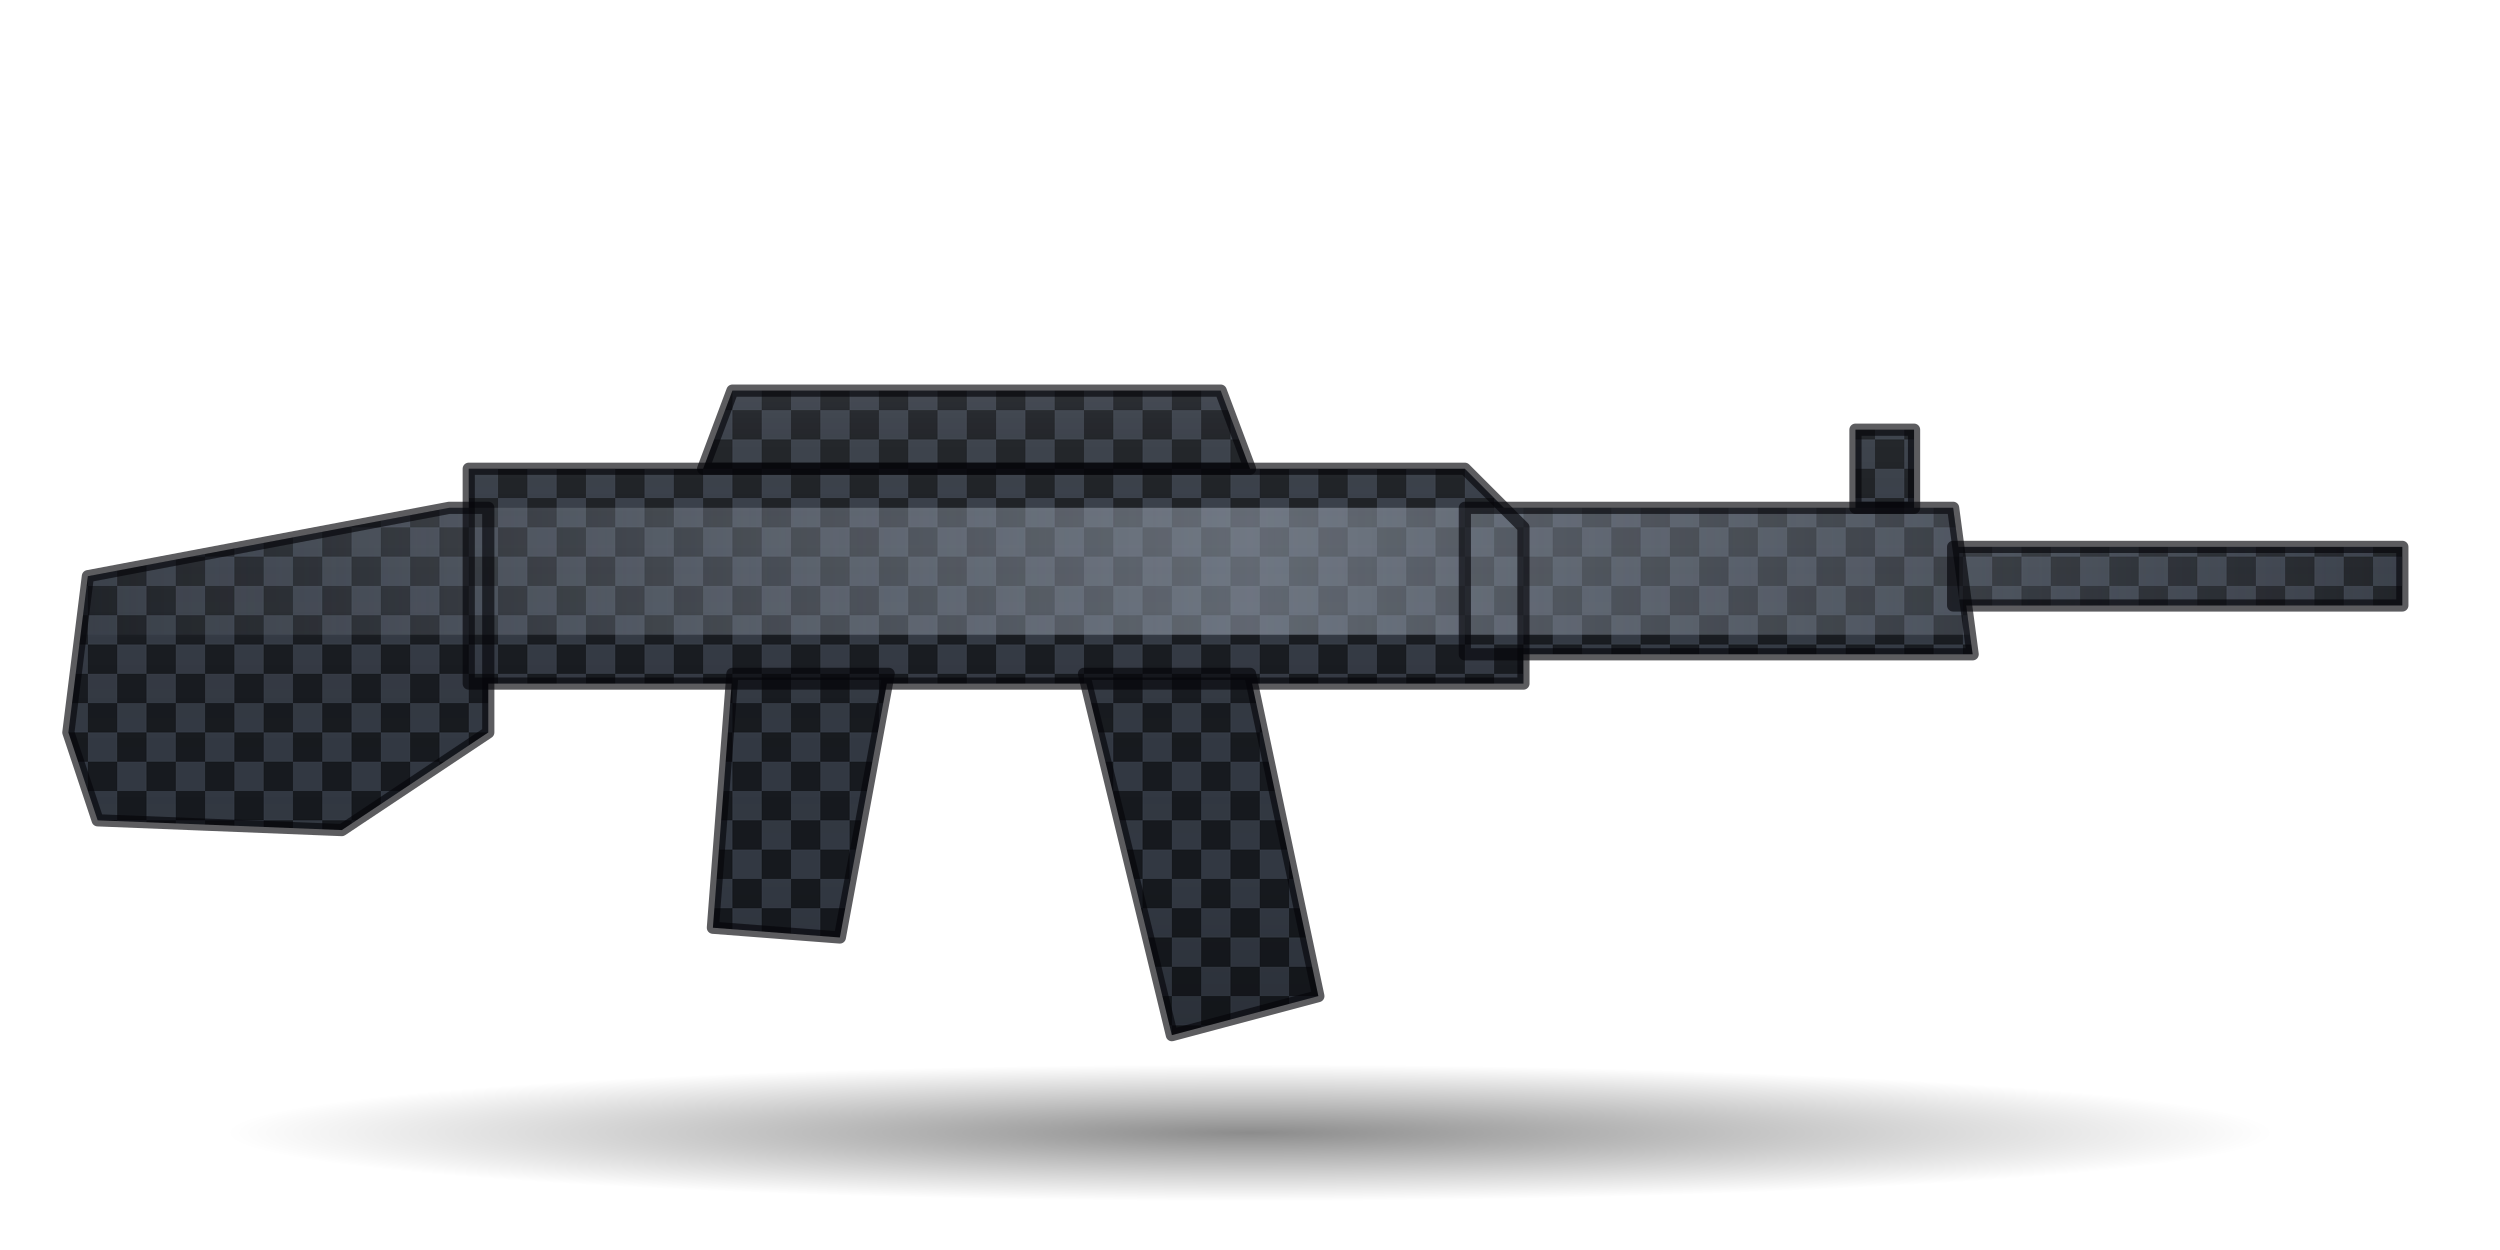
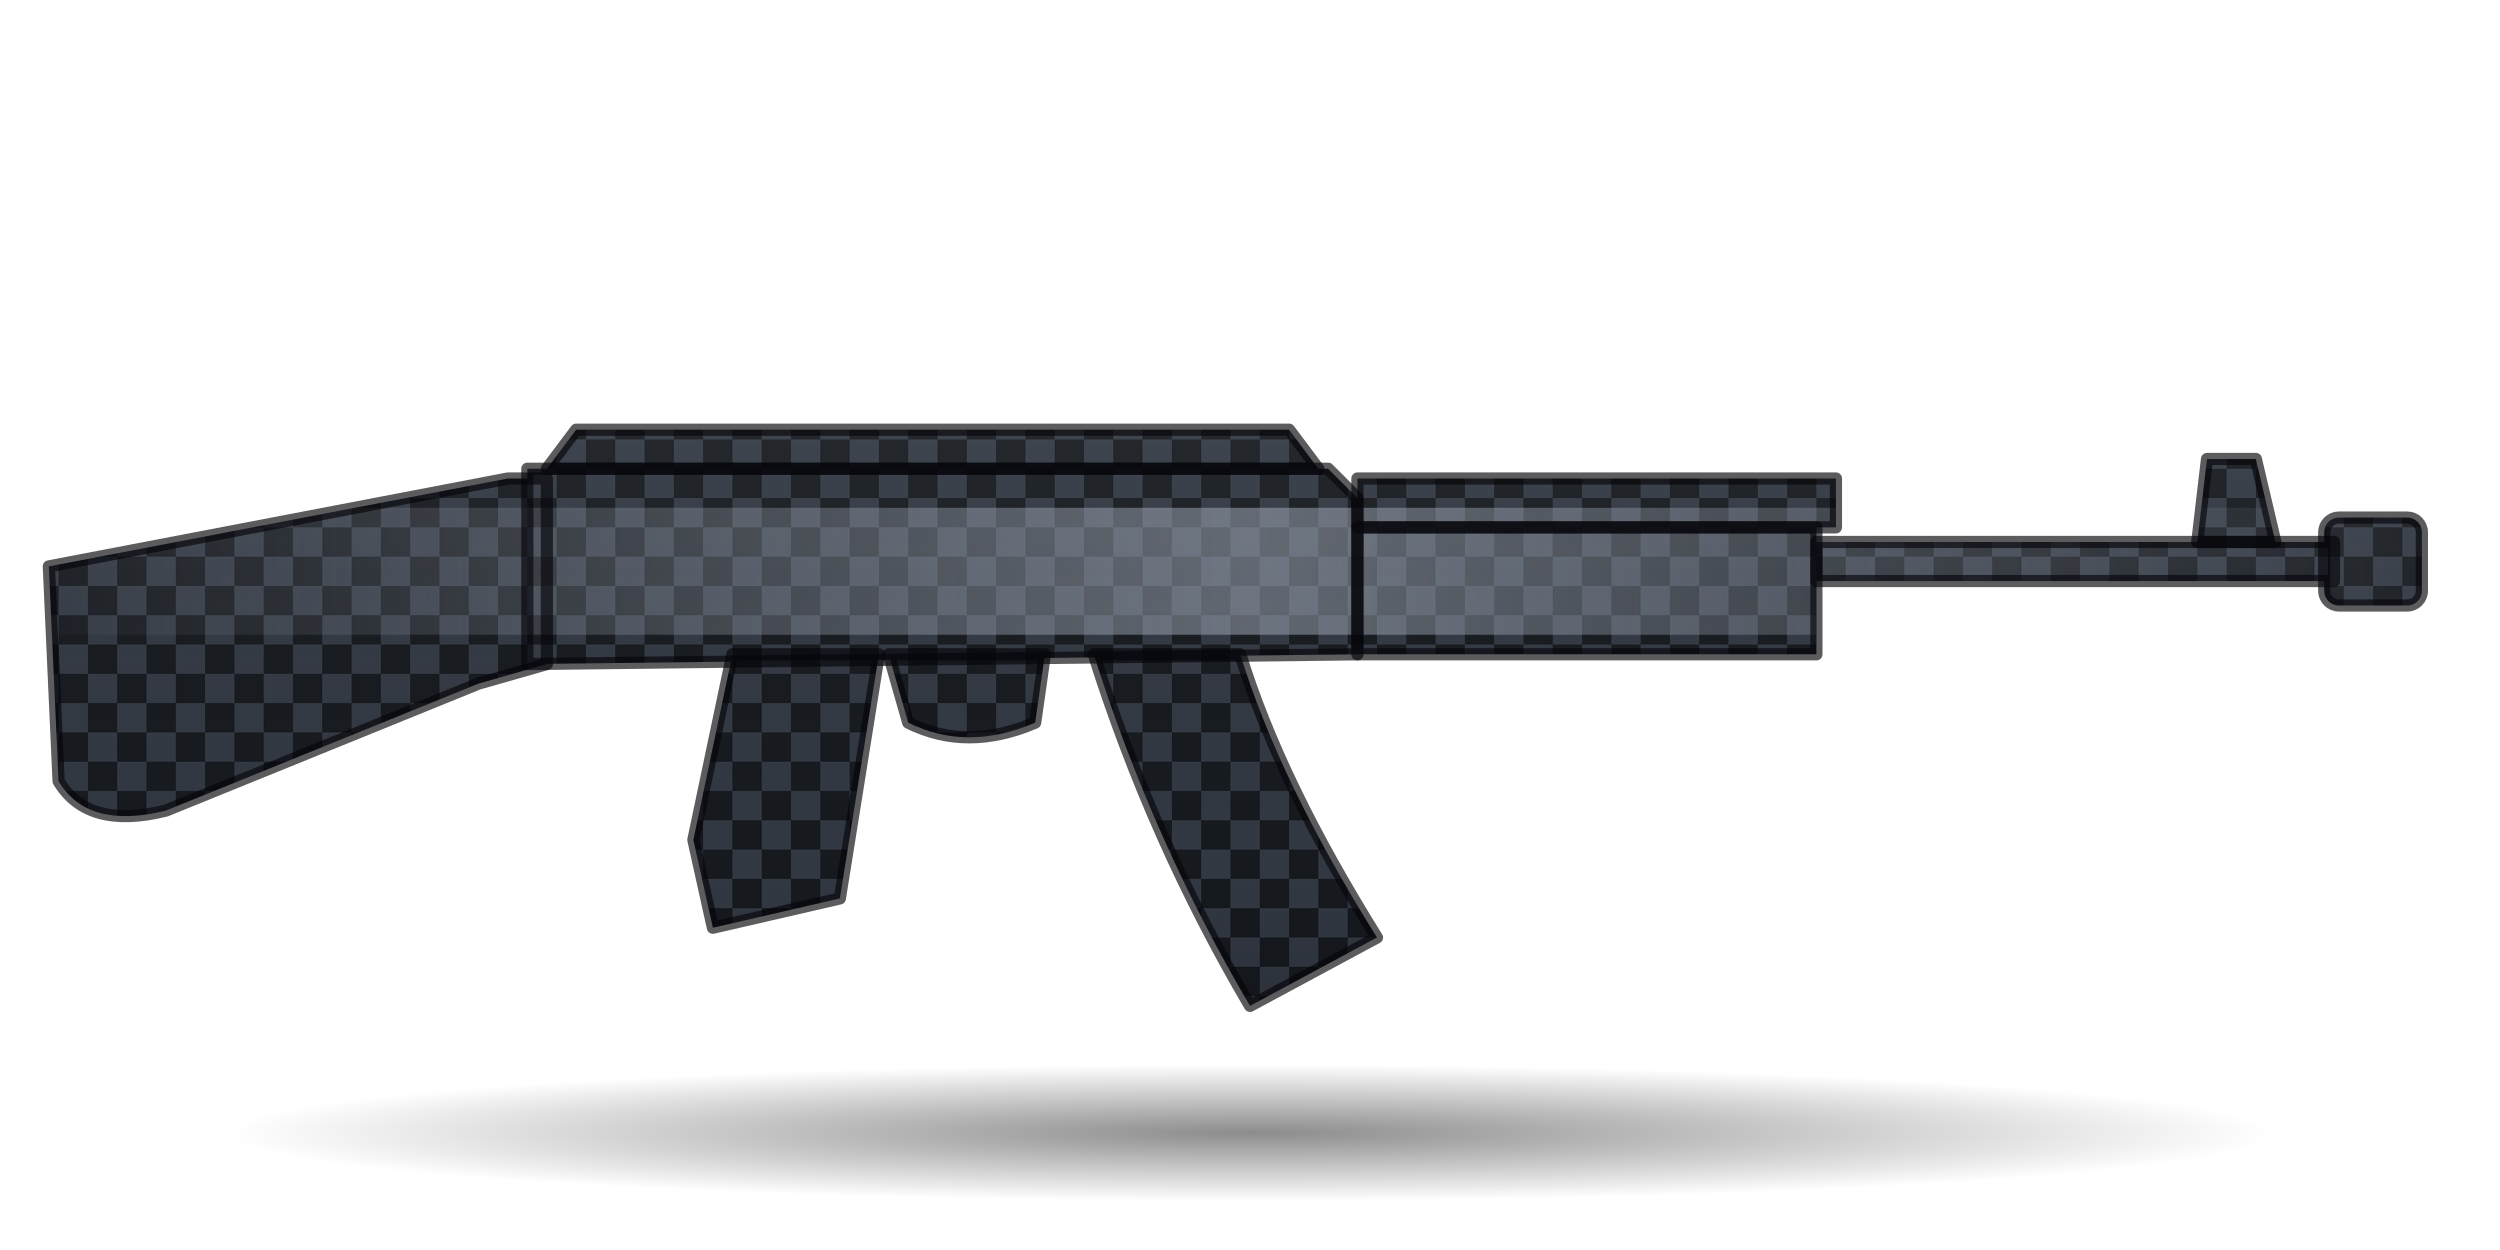
<svg xmlns="http://www.w3.org/2000/svg" viewBox="0 0 512 256" width="512" height="256">
  <defs>
    <pattern id="pplaceholder" width="12" height="12" patternUnits="userSpaceOnUse">
      <rect width="12" height="12" fill="#16191e" />
      <rect width="6" height="6" fill="#3a404b" opacity=".8" />
      <rect x="6" y="6" width="6" height="6" fill="#3a404b" opacity=".8" />
    </pattern>
    <linearGradient id="pplaceholderg" x1="0" x2="1">
      <stop offset="0" stop-color="#9aa4b2" stop-opacity="0" />
      <stop offset=".5" stop-color="#9aa4b2" stop-opacity=".55" />
      <stop offset="1" stop-color="#9aa4b2" stop-opacity="0" />
    </linearGradient>
    <clipPath id="cplaceholder">
-       <polygon points="18,118 92,104 100,104 100,150 70,170 20,168 14,150" />
-       <polygon points="96,96 300,96 312,108 312,140 96,140" />
-       <polygon points="300,104 400,104 404,134 300,134" />
-       <polygon points="400,112 492,112 492,124 400,124" />
-       <polygon points="380,88 392,88 392,104 380,104" />
-       <polygon points="150,80 250,80 256,96 144,96" />
-       <polygon points="222,138 256,138 270,204 240,212" />
-       <polygon points="150,138 182,138 172,192 146,190" />
+       <path d="M10 116 L104 98 L112 98 L112 136 L98 140 L34 166 Q18 170 12 160 Z" fill-rule="evenodd" clip-rule="evenodd" />
+       <polygon points="108,96 272,96 278,102 278,134 108,136" />
+       <polygon points="118,88 264,88 270,96 112,96" />
+       <polygon points="150,134 180,134 172,184 146,190 142,172" />
+       <path d="M182 134 L214 134 L212 148 Q198 154 186 148 Z" fill-rule="evenodd" clip-rule="evenodd" />
+       <path d="M224 134 L254 134 Q262 160 282 192 L256 206 Q236 172 224 134 Z" fill-rule="evenodd" clip-rule="evenodd" />
+       <polygon points="278,108 372,108 372,134 278,134" />
+       <polygon points="278,98 376,98 376,108 278,108" />
+       <polygon points="372,111 478,111 478,119 372,119" />
+       <polygon points="452,94 462,94 466,111 450,111" />
+       <rect x="476" y="106" width="20" height="18" rx="3" />
    </clipPath>
    <linearGradient id="hplaceholder" x1="0" y1="0" x2="0" y2="1">
      <stop offset="0" stop-color="#fff" stop-opacity=".38" />
      <stop offset=".35" stop-color="#fff" stop-opacity=".06" />
      <stop offset=".7" stop-color="#000" stop-opacity="0" />
      <stop offset="1" stop-color="#000" stop-opacity=".35" />
    </linearGradient>
    <radialGradient id="splaceholder" cx=".5" cy=".5" r=".5">
      <stop offset="0" stop-color="#000" stop-opacity=".45" />
      <stop offset="1" stop-color="#000" stop-opacity="0" />
    </radialGradient>
  </defs>
  <ellipse cx="256" cy="232" rx="210" ry="14" fill="url(#splaceholder)" />
  <g clip-path="url(#cplaceholder)">
    <rect width="512" height="256" fill="url(#pplaceholder)" />
    <rect y="104" width="512" height="26" fill="url(#pplaceholderg)" />
    <rect width="512" height="256" fill="url(#hplaceholder)" />
  </g>
-   <polygon points="18,118 92,104 100,104 100,150 70,170 20,168 14,150" fill="none" stroke="#05060a" stroke-opacity=".65" stroke-width="2.5" stroke-linejoin="round" />
-   <polygon points="96,96 300,96 312,108 312,140 96,140" fill="none" stroke="#05060a" stroke-opacity=".65" stroke-width="2.5" stroke-linejoin="round" />
-   <polygon points="300,104 400,104 404,134 300,134" fill="none" stroke="#05060a" stroke-opacity=".65" stroke-width="2.5" stroke-linejoin="round" />
-   <polygon points="400,112 492,112 492,124 400,124" fill="none" stroke="#05060a" stroke-opacity=".65" stroke-width="2.5" stroke-linejoin="round" />
-   <polygon points="380,88 392,88 392,104 380,104" fill="none" stroke="#05060a" stroke-opacity=".65" stroke-width="2.5" stroke-linejoin="round" />
-   <polygon points="150,80 250,80 256,96 144,96" fill="none" stroke="#05060a" stroke-opacity=".65" stroke-width="2.5" stroke-linejoin="round" />
-   <polygon points="222,138 256,138 270,204 240,212" fill="none" stroke="#05060a" stroke-opacity=".65" stroke-width="2.5" stroke-linejoin="round" />
-   <polygon points="150,138 182,138 172,192 146,190" fill="none" stroke="#05060a" stroke-opacity=".65" stroke-width="2.5" stroke-linejoin="round" />
+   <path d="M10 116 L104 98 L112 98 L112 136 L98 140 L34 166 Q18 170 12 160 Z" fill-rule="evenodd" clip-rule="evenodd" fill="none" stroke="#05060a" stroke-opacity=".65" stroke-width="2.5" stroke-linejoin="round" />
+   <polygon points="108,96 272,96 278,102 278,134 108,136" fill="none" stroke="#05060a" stroke-opacity=".65" stroke-width="2.5" stroke-linejoin="round" />
+   <polygon points="118,88 264,88 270,96 112,96" fill="none" stroke="#05060a" stroke-opacity=".65" stroke-width="2.5" stroke-linejoin="round" />
+   <polygon points="150,134 180,134 172,184 146,190 142,172" fill="none" stroke="#05060a" stroke-opacity=".65" stroke-width="2.5" stroke-linejoin="round" />
+   <path d="M182 134 L214 134 L212 148 Q198 154 186 148 Z" fill-rule="evenodd" clip-rule="evenodd" fill="none" stroke="#05060a" stroke-opacity=".65" stroke-width="2.5" stroke-linejoin="round" />
+   <path d="M224 134 L254 134 Q262 160 282 192 L256 206 Q236 172 224 134 Z" fill-rule="evenodd" clip-rule="evenodd" fill="none" stroke="#05060a" stroke-opacity=".65" stroke-width="2.5" stroke-linejoin="round" />
+   <polygon points="278,108 372,108 372,134 278,134" fill="none" stroke="#05060a" stroke-opacity=".65" stroke-width="2.5" stroke-linejoin="round" />
+   <polygon points="278,98 376,98 376,108 278,108" fill="none" stroke="#05060a" stroke-opacity=".65" stroke-width="2.5" stroke-linejoin="round" />
+   <polygon points="372,111 478,111 478,119 372,119" fill="none" stroke="#05060a" stroke-opacity=".65" stroke-width="2.5" stroke-linejoin="round" />
+   <polygon points="452,94 462,94 466,111 450,111" fill="none" stroke="#05060a" stroke-opacity=".65" stroke-width="2.5" stroke-linejoin="round" />
+   <rect x="476" y="106" width="20" height="18" rx="3" fill="none" stroke="#05060a" stroke-opacity=".65" stroke-width="2.5" stroke-linejoin="round" />
</svg>
